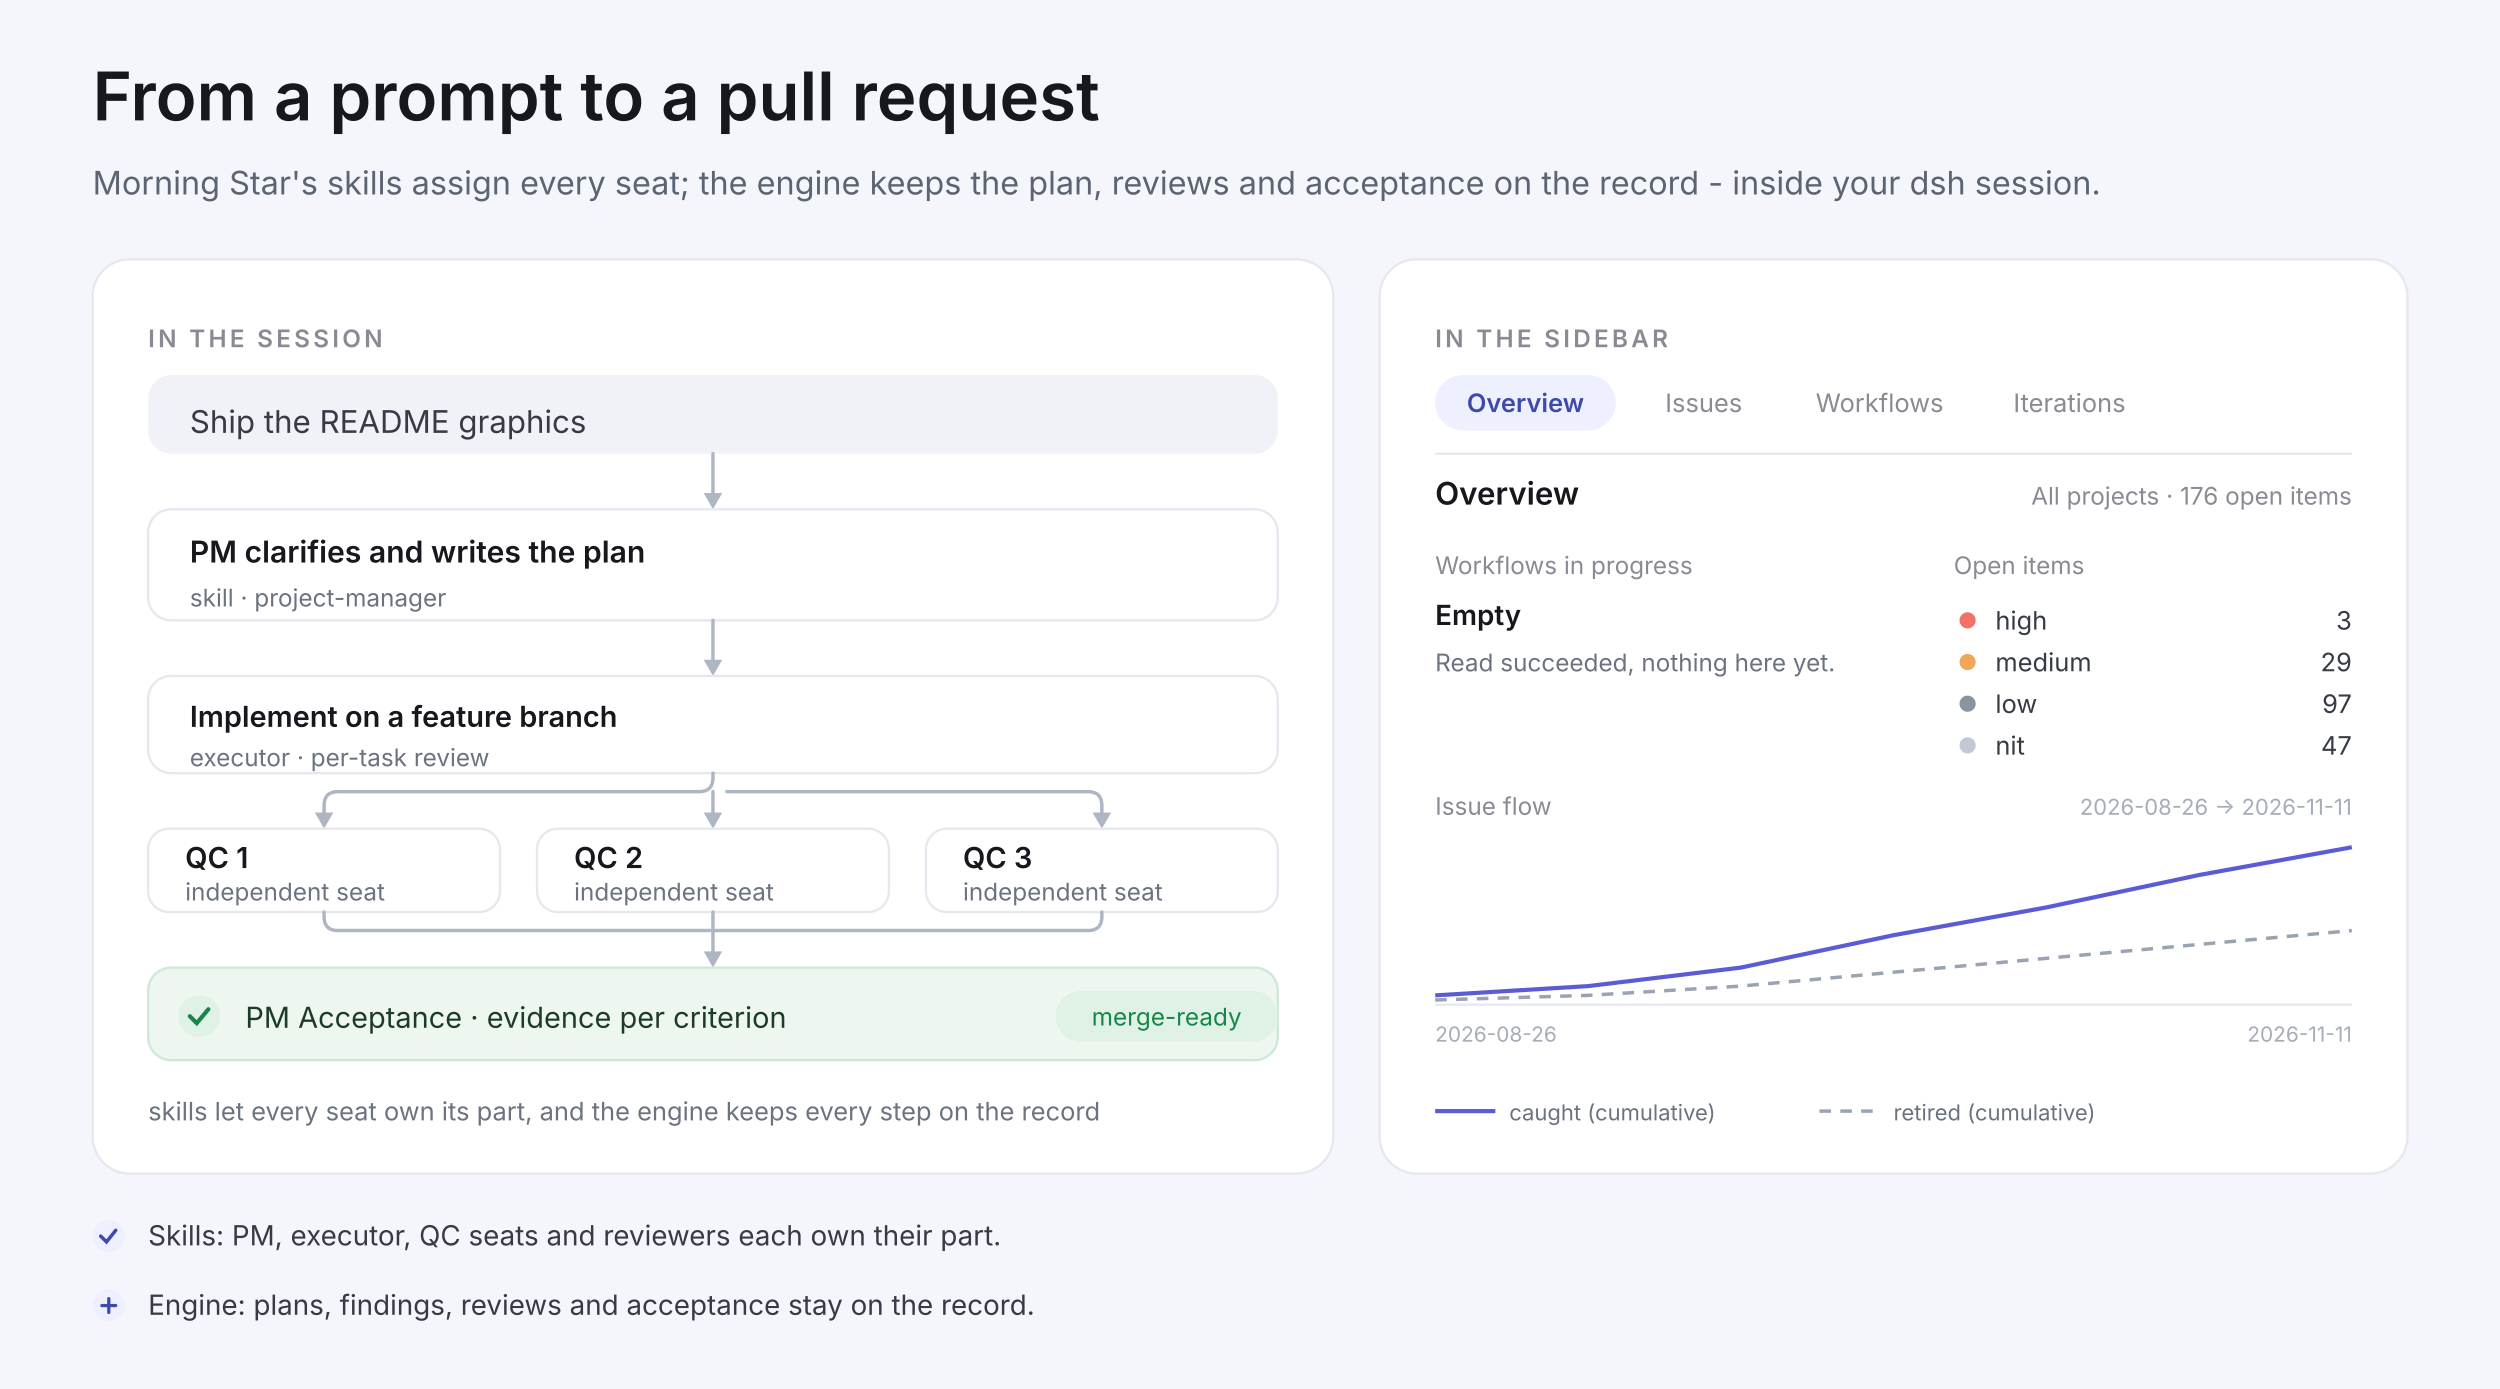
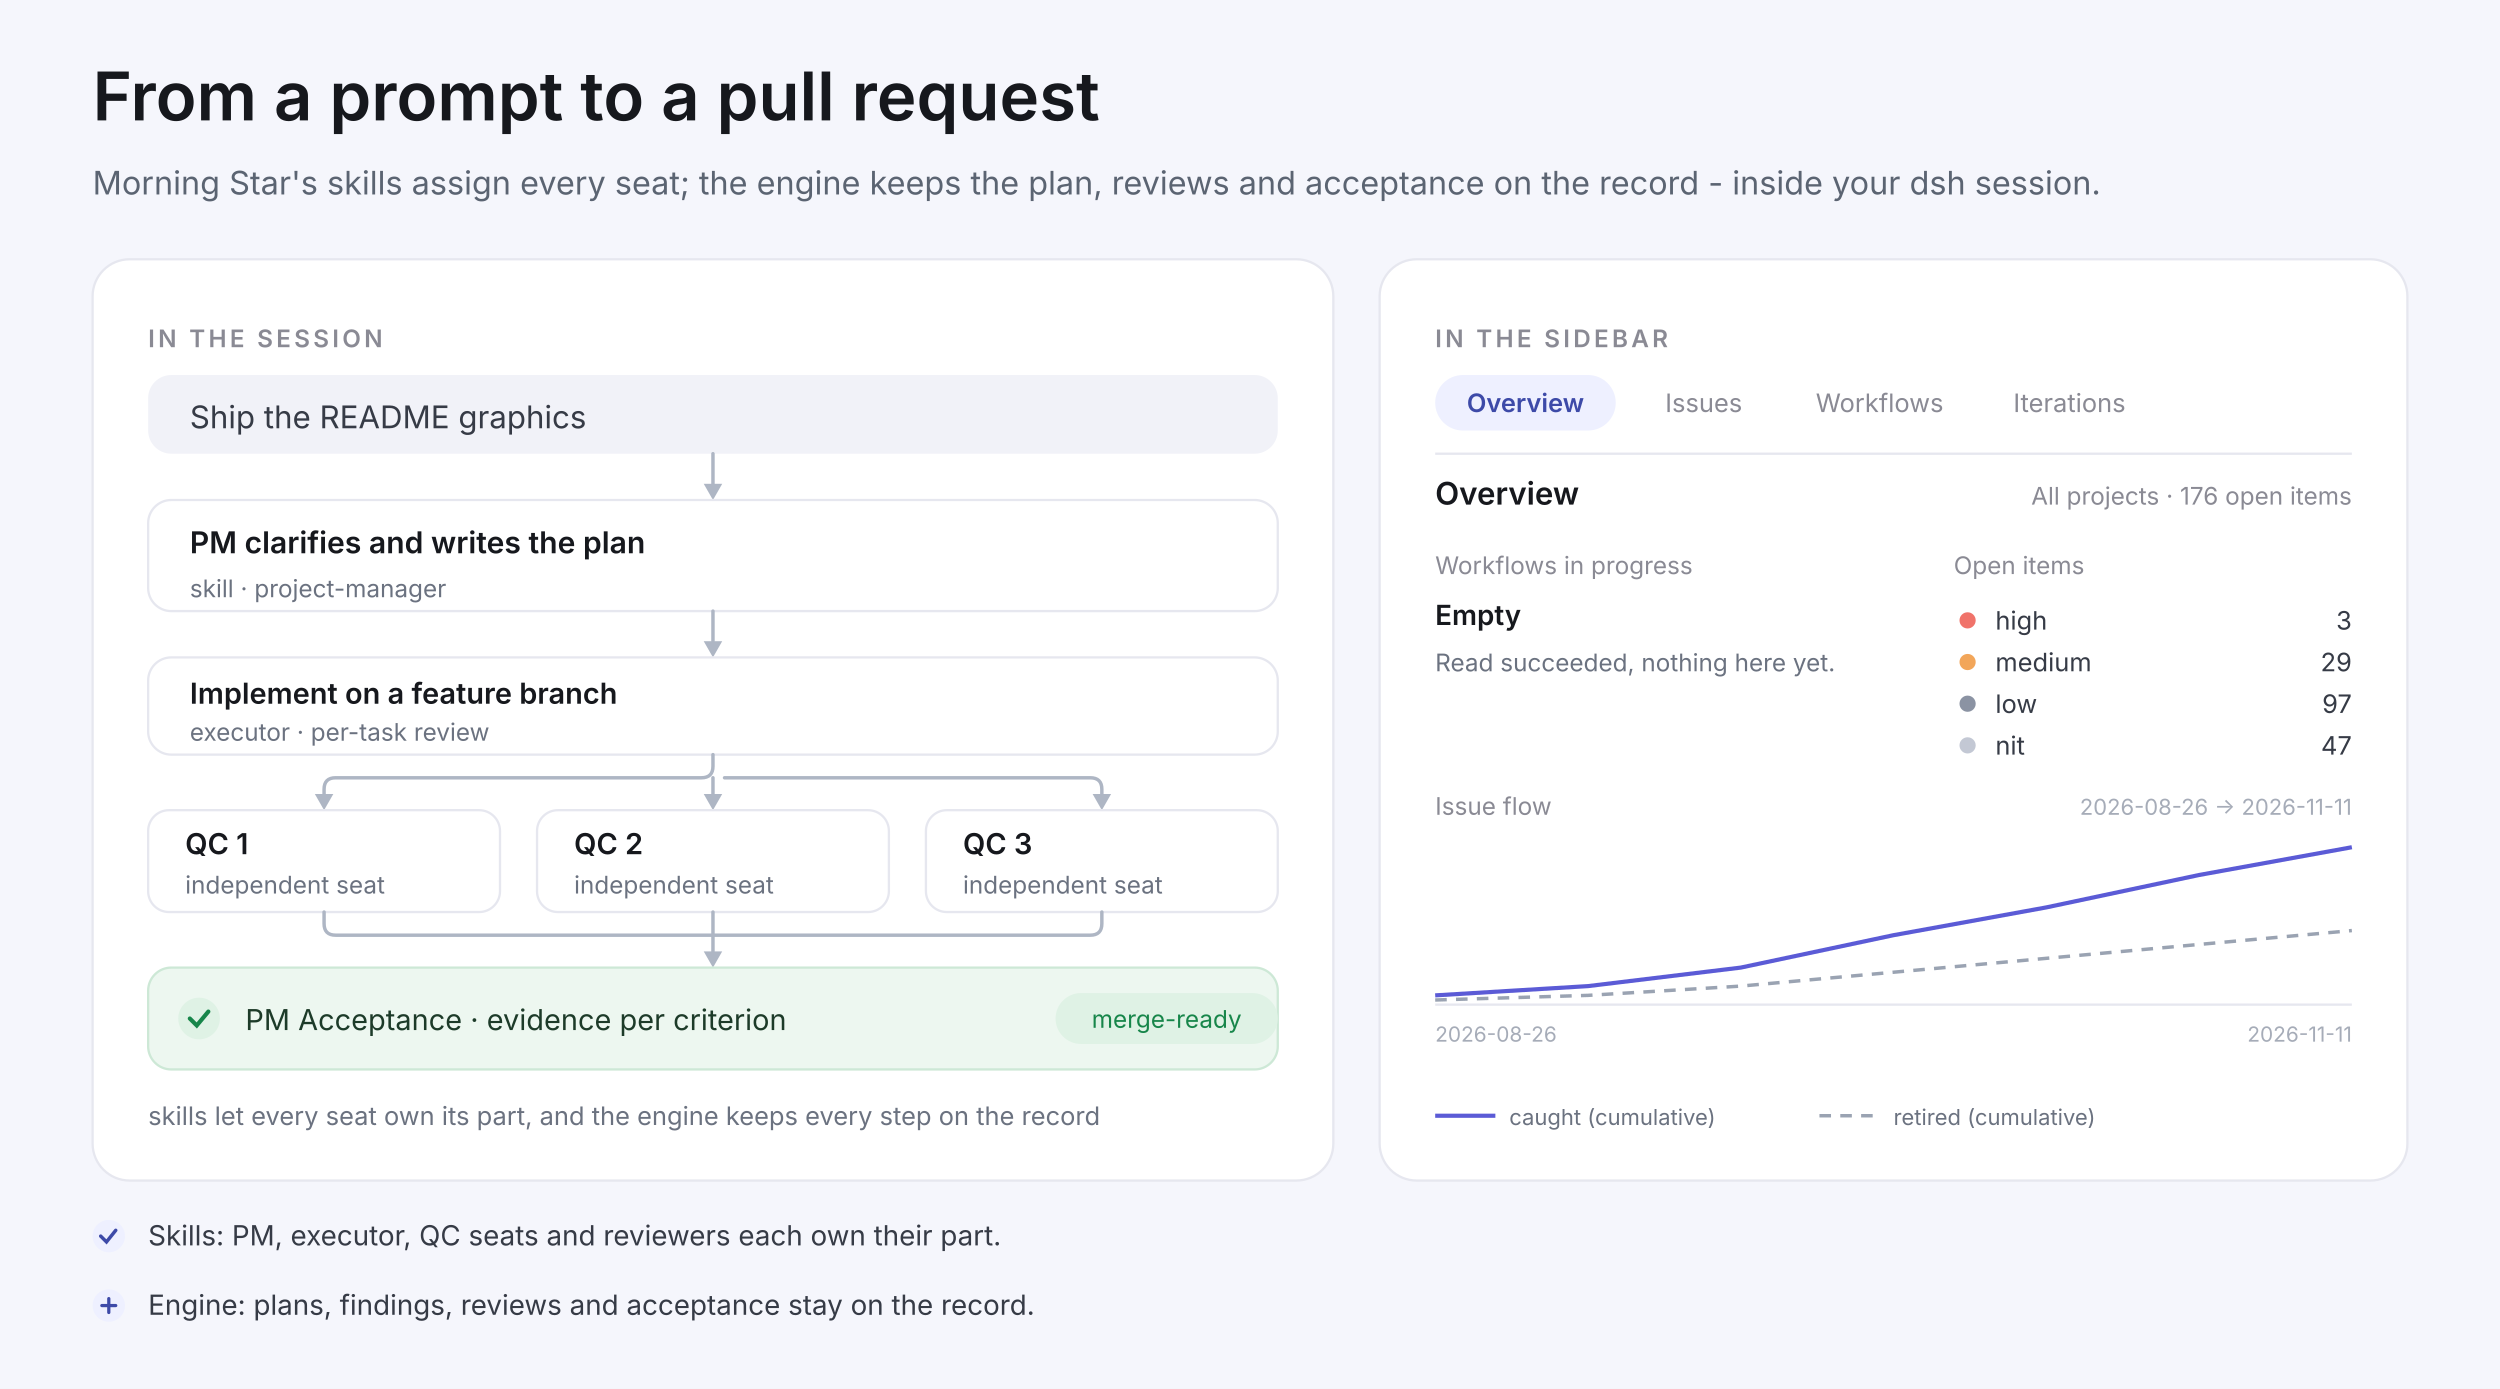
<svg xmlns="http://www.w3.org/2000/svg" width="1080" height="600" viewBox="0 0 1080 600" role="img" lang="en" aria-label="From a prompt to a pull request" font-family="-apple-system, 'SF Pro Text', 'Segoe UI', system-ui, 'PingFang SC', 'Microsoft YaHei', sans-serif">
  <rect width="1080" height="600" fill="#F5F6FC" />
  <text x="40" y="52" font-size="29" font-weight="600" fill="#16181D">From a prompt to a pull request</text>
  <text x="40" y="84" font-size="14" fill="#5B6472">Morning Star's skills assign every seat; the engine keeps the plan, reviews and acceptance on the record - inside your dsh session.</text>
-   <rect x="40" y="112" width="536" height="395" rx="16" fill="#FFFFFF" stroke="#E6E7EF" />
+   <rect x="40" y="112" width="536" height="398" rx="16" fill="#FFFFFF" stroke="#E6E7EF" />
  <text x="64" y="150" font-size="10.5" letter-spacing="1.4" font-weight="600" fill="#8A8A94">IN THE SESSION</text>
  <rect x="64" y="162" width="488" height="34" rx="10" fill="#F1F2F8" />
-   <text x="82" y="187" font-size="13.5" fill="#363B46">Ship the README graphics</text>
-   <path d="M308 196V213" fill="none" stroke="#AEB6C4" stroke-width="1.5" stroke-linecap="round" stroke-linejoin="round" />
-   <path d="M304 213h8l-4 7z" fill="#AEB6C4" />
-   <rect x="64" y="220" width="488" height="48" rx="10" fill="#FFFFFF" stroke="#E6E7EF" />
-   <text x="82" y="243" font-size="13" font-weight="600" fill="#16181D">PM clarifies and writes the plan</text>
-   <text x="82" y="262" font-size="10.5" fill="#6B7280">skill · project-manager</text>
-   <path d="M308 268V285" fill="none" stroke="#AEB6C4" stroke-width="1.5" stroke-linecap="round" stroke-linejoin="round" />
-   <path d="M304 285h8l-4 7z" fill="#AEB6C4" />
-   <rect x="64" y="292" width="488" height="42" rx="10" fill="#FFFFFF" stroke="#E6E7EF" />
-   <text x="82" y="314" font-size="12.5" font-weight="600" fill="#16181D">Implement on a feature branch</text>
-   <text x="82" y="331" font-size="10.5" fill="#6B7280">executor · per-task review</text>
-   <path d="M308 334V336Q308 342 302 342H146Q140 342 140 348V351" fill="none" stroke="#AEB6C4" stroke-width="1.5" stroke-linecap="round" stroke-linejoin="round" />
-   <path d="M136 351h8l-4 7z" fill="#AEB6C4" />
-   <path d="M314 342H470Q476 342 476 348V351" fill="none" stroke="#AEB6C4" stroke-width="1.5" stroke-linecap="round" stroke-linejoin="round" />
-   <path d="M472 351h8l-4 7z" fill="#AEB6C4" />
-   <path d="M308 342V351" fill="none" stroke="#AEB6C4" stroke-width="1.5" stroke-linecap="round" stroke-linejoin="round" />
-   <path d="M304 351h8l-4 7z" fill="#AEB6C4" />
-   <rect x="64" y="358" width="152" height="36" rx="9" fill="#FFFFFF" stroke="#E6E7EF" />
-   <text x="80" y="375" font-size="12.5" font-weight="600" fill="#16181D">QC 1</text>
-   <text x="80" y="389" font-size="10.5" fill="#6B7280">independent seat</text>
-   <rect x="232" y="358" width="152" height="36" rx="9" fill="#FFFFFF" stroke="#E6E7EF" />
-   <text x="248" y="375" font-size="12.5" font-weight="600" fill="#16181D">QC 2</text>
-   <text x="248" y="389" font-size="10.5" fill="#6B7280">independent seat</text>
-   <rect x="400" y="358" width="152" height="36" rx="9" fill="#FFFFFF" stroke="#E6E7EF" />
-   <text x="416" y="375" font-size="12.5" font-weight="600" fill="#16181D">QC 3</text>
-   <text x="416" y="389" font-size="10.5" fill="#6B7280">independent seat</text>
-   <path d="M140 394V396Q140 402 146 402H470Q476 402 476 396V394" fill="none" stroke="#AEB6C4" stroke-width="1.5" stroke-linecap="round" stroke-linejoin="round" />
+   <text x="82" y="185" font-size="13.5" fill="#363B46">Ship the README graphics</text>
+   <path d="M308 196V209" fill="none" stroke="#AEB6C4" stroke-width="1.5" stroke-linecap="round" stroke-linejoin="round" />
+   <path d="M304 209h8l-4 7z" fill="#AEB6C4" />
+   <rect x="64" y="216" width="488" height="48" rx="10" fill="#FFFFFF" stroke="#E6E7EF" />
+   <text x="82" y="239" font-size="13" font-weight="600" fill="#16181D">PM clarifies and writes the plan</text>
+   <text x="82" y="258" font-size="10.5" fill="#6B7280">skill · project-manager</text>
+   <path d="M308 264V277" fill="none" stroke="#AEB6C4" stroke-width="1.5" stroke-linecap="round" stroke-linejoin="round" />
+   <path d="M304 277h8l-4 7z" fill="#AEB6C4" />
+   <rect x="64" y="284" width="488" height="42" rx="10" fill="#FFFFFF" stroke="#E6E7EF" />
+   <text x="82" y="304" font-size="12.5" font-weight="600" fill="#16181D">Implement on a feature branch</text>
+   <text x="82" y="320" font-size="10.5" fill="#6B7280">executor · per-task review</text>
+   <path d="M308 326V331Q308 336 303 336H145Q140 336 140 341V343" fill="none" stroke="#AEB6C4" stroke-width="1.5" stroke-linecap="round" stroke-linejoin="round" />
+   <path d="M136 343h8l-4 7z" fill="#AEB6C4" />
+   <path d="M313 336H471Q476 336 476 341V343" fill="none" stroke="#AEB6C4" stroke-width="1.5" stroke-linecap="round" stroke-linejoin="round" />
+   <path d="M472 343h8l-4 7z" fill="#AEB6C4" />
+   <path d="M308 336V343" fill="none" stroke="#AEB6C4" stroke-width="1.5" stroke-linecap="round" stroke-linejoin="round" />
+   <path d="M304 343h8l-4 7z" fill="#AEB6C4" />
+   <rect x="64" y="350" width="152" height="44" rx="9" fill="#FFFFFF" stroke="#E6E7EF" />
+   <text x="80" y="369" font-size="12.5" font-weight="600" fill="#16181D">QC 1</text>
+   <text x="80" y="386" font-size="10.5" fill="#6B7280">independent seat</text>
+   <rect x="232" y="350" width="152" height="44" rx="9" fill="#FFFFFF" stroke="#E6E7EF" />
+   <text x="248" y="369" font-size="12.5" font-weight="600" fill="#16181D">QC 2</text>
+   <text x="248" y="386" font-size="10.5" fill="#6B7280">independent seat</text>
+   <rect x="400" y="350" width="152" height="44" rx="9" fill="#FFFFFF" stroke="#E6E7EF" />
+   <text x="416" y="369" font-size="12.5" font-weight="600" fill="#16181D">QC 3</text>
+   <text x="416" y="386" font-size="10.5" fill="#6B7280">independent seat</text>
+   <path d="M140 394V399Q140 404 145 404H471Q476 404 476 399V394" fill="none" stroke="#AEB6C4" stroke-width="1.5" stroke-linecap="round" stroke-linejoin="round" />
  <path d="M308 394V411" fill="none" stroke="#AEB6C4" stroke-width="1.5" stroke-linecap="round" stroke-linejoin="round" />
  <path d="M304 411h8l-4 7z" fill="#AEB6C4" />
-   <rect x="64" y="418" width="488" height="40" rx="10" fill="#EDF7F0" stroke="#CDE8D6" />
-   <circle cx="86" cy="439" r="9" fill="#DFF2E5" />
-   <path d="M82 439l3 3 5-6" stroke="#17864A" stroke-width="1.8" fill="none" stroke-linecap="round" />
-   <text x="106" y="444" font-size="12.5" fill="#1D3B29">PM Acceptance · evidence per criterion</text>
-   <rect x="456" y="428" width="96" height="22" rx="11" fill="#DFF2E5" />
-   <text x="504" y="443" font-size="10.5" fill="#17864A" text-anchor="middle">merge-ready</text>
-   <text x="64" y="484" font-size="11" fill="#6B7280">skills let every seat own its part, and the engine keeps every step on the record</text>
-   <rect x="596" y="112" width="444" height="395" rx="16" fill="#FFFFFF" stroke="#E6E7EF" />
+   <rect x="64" y="418" width="488" height="44" rx="10" fill="#EDF7F0" stroke="#CDE8D6" />
+   <circle cx="86" cy="440" r="9" fill="#DFF2E5" />
+   <path d="M82 440l3 3 5-6" stroke="#17864A" stroke-width="1.8" fill="none" stroke-linecap="round" />
+   <text x="106" y="445" font-size="12.5" fill="#1D3B29">PM Acceptance · evidence per criterion</text>
+   <rect x="456" y="429" width="96" height="22" rx="11" fill="#DFF2E5" />
+   <text x="504" y="444" font-size="10.5" fill="#17864A" text-anchor="middle">merge-ready</text>
+   <text x="64" y="486" font-size="11" fill="#6B7280">skills let every seat own its part, and the engine keeps every step on the record</text>
+   <rect x="596" y="112" width="444" height="398" rx="16" fill="#FFFFFF" stroke="#E6E7EF" />
  <text x="620" y="150" font-size="10.5" letter-spacing="1.4" font-weight="600" fill="#8A8A94">IN THE SIDEBAR</text>
  <rect x="620" y="162" width="78" height="24" rx="12" fill="#EEF0FF" />
  <text x="659" y="178" font-size="11" fill="#3D4AA8" text-anchor="middle" font-weight="600">Overview</text>
  <rect x="706" y="162" width="60" height="24" rx="12" fill="transparent" />
  <text x="736" y="178" font-size="11" fill="#8A8A94" text-anchor="middle" font-weight="400">Issues</text>
  <rect x="774" y="162" width="76" height="24" rx="12" fill="transparent" />
  <text x="812" y="178" font-size="11" fill="#8A8A94" text-anchor="middle" font-weight="400">Workflows</text>
  <rect x="858" y="162" width="72" height="24" rx="12" fill="transparent" />
  <text x="894" y="178" font-size="11" fill="#8A8A94" text-anchor="middle" font-weight="400">Iterations</text>
  <line x1="620" y1="196" x2="1016" y2="196" stroke="#E6E7EF" />
  <text x="620" y="218" font-size="13.5" font-weight="600" fill="#16181D">Overview</text>
  <text x="1016" y="218" font-size="10.5" fill="#8A8A94" text-anchor="end">All projects · 176 open items</text>
  <text x="620" y="248" font-size="10.5" fill="#8A8A94">Workflows in progress</text>
  <text x="620" y="270" font-size="12" font-weight="600" fill="#16181D">Empty</text>
  <text x="620" y="290" font-size="10.5" fill="#6B7280">Read succeeded, nothing here yet.</text>
  <text x="844" y="248" font-size="10.5" fill="#8A8A94">Open items</text>
  <circle cx="850" cy="268" r="3.5" fill="#F0736A" />
  <text x="862" y="272" font-size="11" fill="#363B46">high</text>
  <text x="1016" y="272" font-size="11" fill="#363B46" text-anchor="end">3</text>
  <circle cx="850" cy="286" r="3.5" fill="#F2A65A" />
  <text x="862" y="290" font-size="11" fill="#363B46">medium</text>
  <text x="1016" y="290" font-size="11" fill="#363B46" text-anchor="end">29</text>
  <circle cx="850" cy="304" r="3.5" fill="#8B93A3" />
  <text x="862" y="308" font-size="11" fill="#363B46">low</text>
  <text x="1016" y="308" font-size="11" fill="#363B46" text-anchor="end">97</text>
  <circle cx="850" cy="322" r="3.5" fill="#C3C8D4" />
  <text x="862" y="326" font-size="11" fill="#363B46">nit</text>
  <text x="1016" y="326" font-size="11" fill="#363B46" text-anchor="end">47</text>
  <text x="620" y="352" font-size="10.5" fill="#8A8A94">Issue flow</text>
  <text x="1016" y="352" font-size="9.5" fill="#A6ACB8" text-anchor="end">2026-08-26 → 2026-11-11</text>
  <line x1="620" y1="434" x2="1016" y2="434" stroke="#E6E7EF" />
  <path d="M620 430 L686 426 L752 418 L818 404 L884 392 L950 378 L1016 366" fill="none" stroke="#5B5BD6" stroke-width="1.8" stroke-linejoin="round" />
  <path d="M620 432 L686 430 L752 426 L818 420 L884 414 L950 408 L1016 402" fill="none" stroke="#9AA3B2" stroke-width="1.5" stroke-dasharray="5 4" />
  <text x="620" y="450" font-size="9" fill="#A6ACB8">2026-08-26</text>
  <text x="1016" y="450" font-size="9" fill="#A6ACB8" text-anchor="end">2026-11-11</text>
-   <line x1="620" y1="480" x2="646" y2="480" stroke="#5B5BD6" stroke-width="1.8" />
-   <text x="652" y="484" font-size="9.5" fill="#6B7280">caught (cumulative)</text>
-   <line x1="786" y1="480" x2="812" y2="480" stroke="#9AA3B2" stroke-width="1.5" stroke-dasharray="5 4" />
-   <text x="818" y="484" font-size="9.5" fill="#6B7280">retired (cumulative)</text>
+   <line x1="620" y1="482" x2="646" y2="482" stroke="#5B5BD6" stroke-width="1.8" />
+   <text x="652" y="486" font-size="9.5" fill="#6B7280">caught (cumulative)</text>
+   <line x1="786" y1="482" x2="812" y2="482" stroke="#9AA3B2" stroke-width="1.5" stroke-dasharray="5 4" />
+   <text x="818" y="486" font-size="9.5" fill="#6B7280">retired (cumulative)</text>
  <circle cx="47" cy="534" r="7" fill="#EEF0FF" />
  <path d="M43.5 534l2.5 2.5 4-5" stroke="#3D4AA8" stroke-width="1.5" fill="none" stroke-linecap="round" />
  <text x="64" y="538" font-size="12" fill="#363B46">Skills: PM, executor, QC seats and reviewers each own their part.</text>
  <circle cx="47" cy="564" r="7" fill="#EEF0FF" />
  <path d="M44 564h6M47 561v6" stroke="#3D4AA8" stroke-width="1.4" stroke-linecap="round" />
  <text x="64" y="568" font-size="12" fill="#363B46">Engine: plans, findings, reviews and acceptance stay on the record.</text>
</svg>
